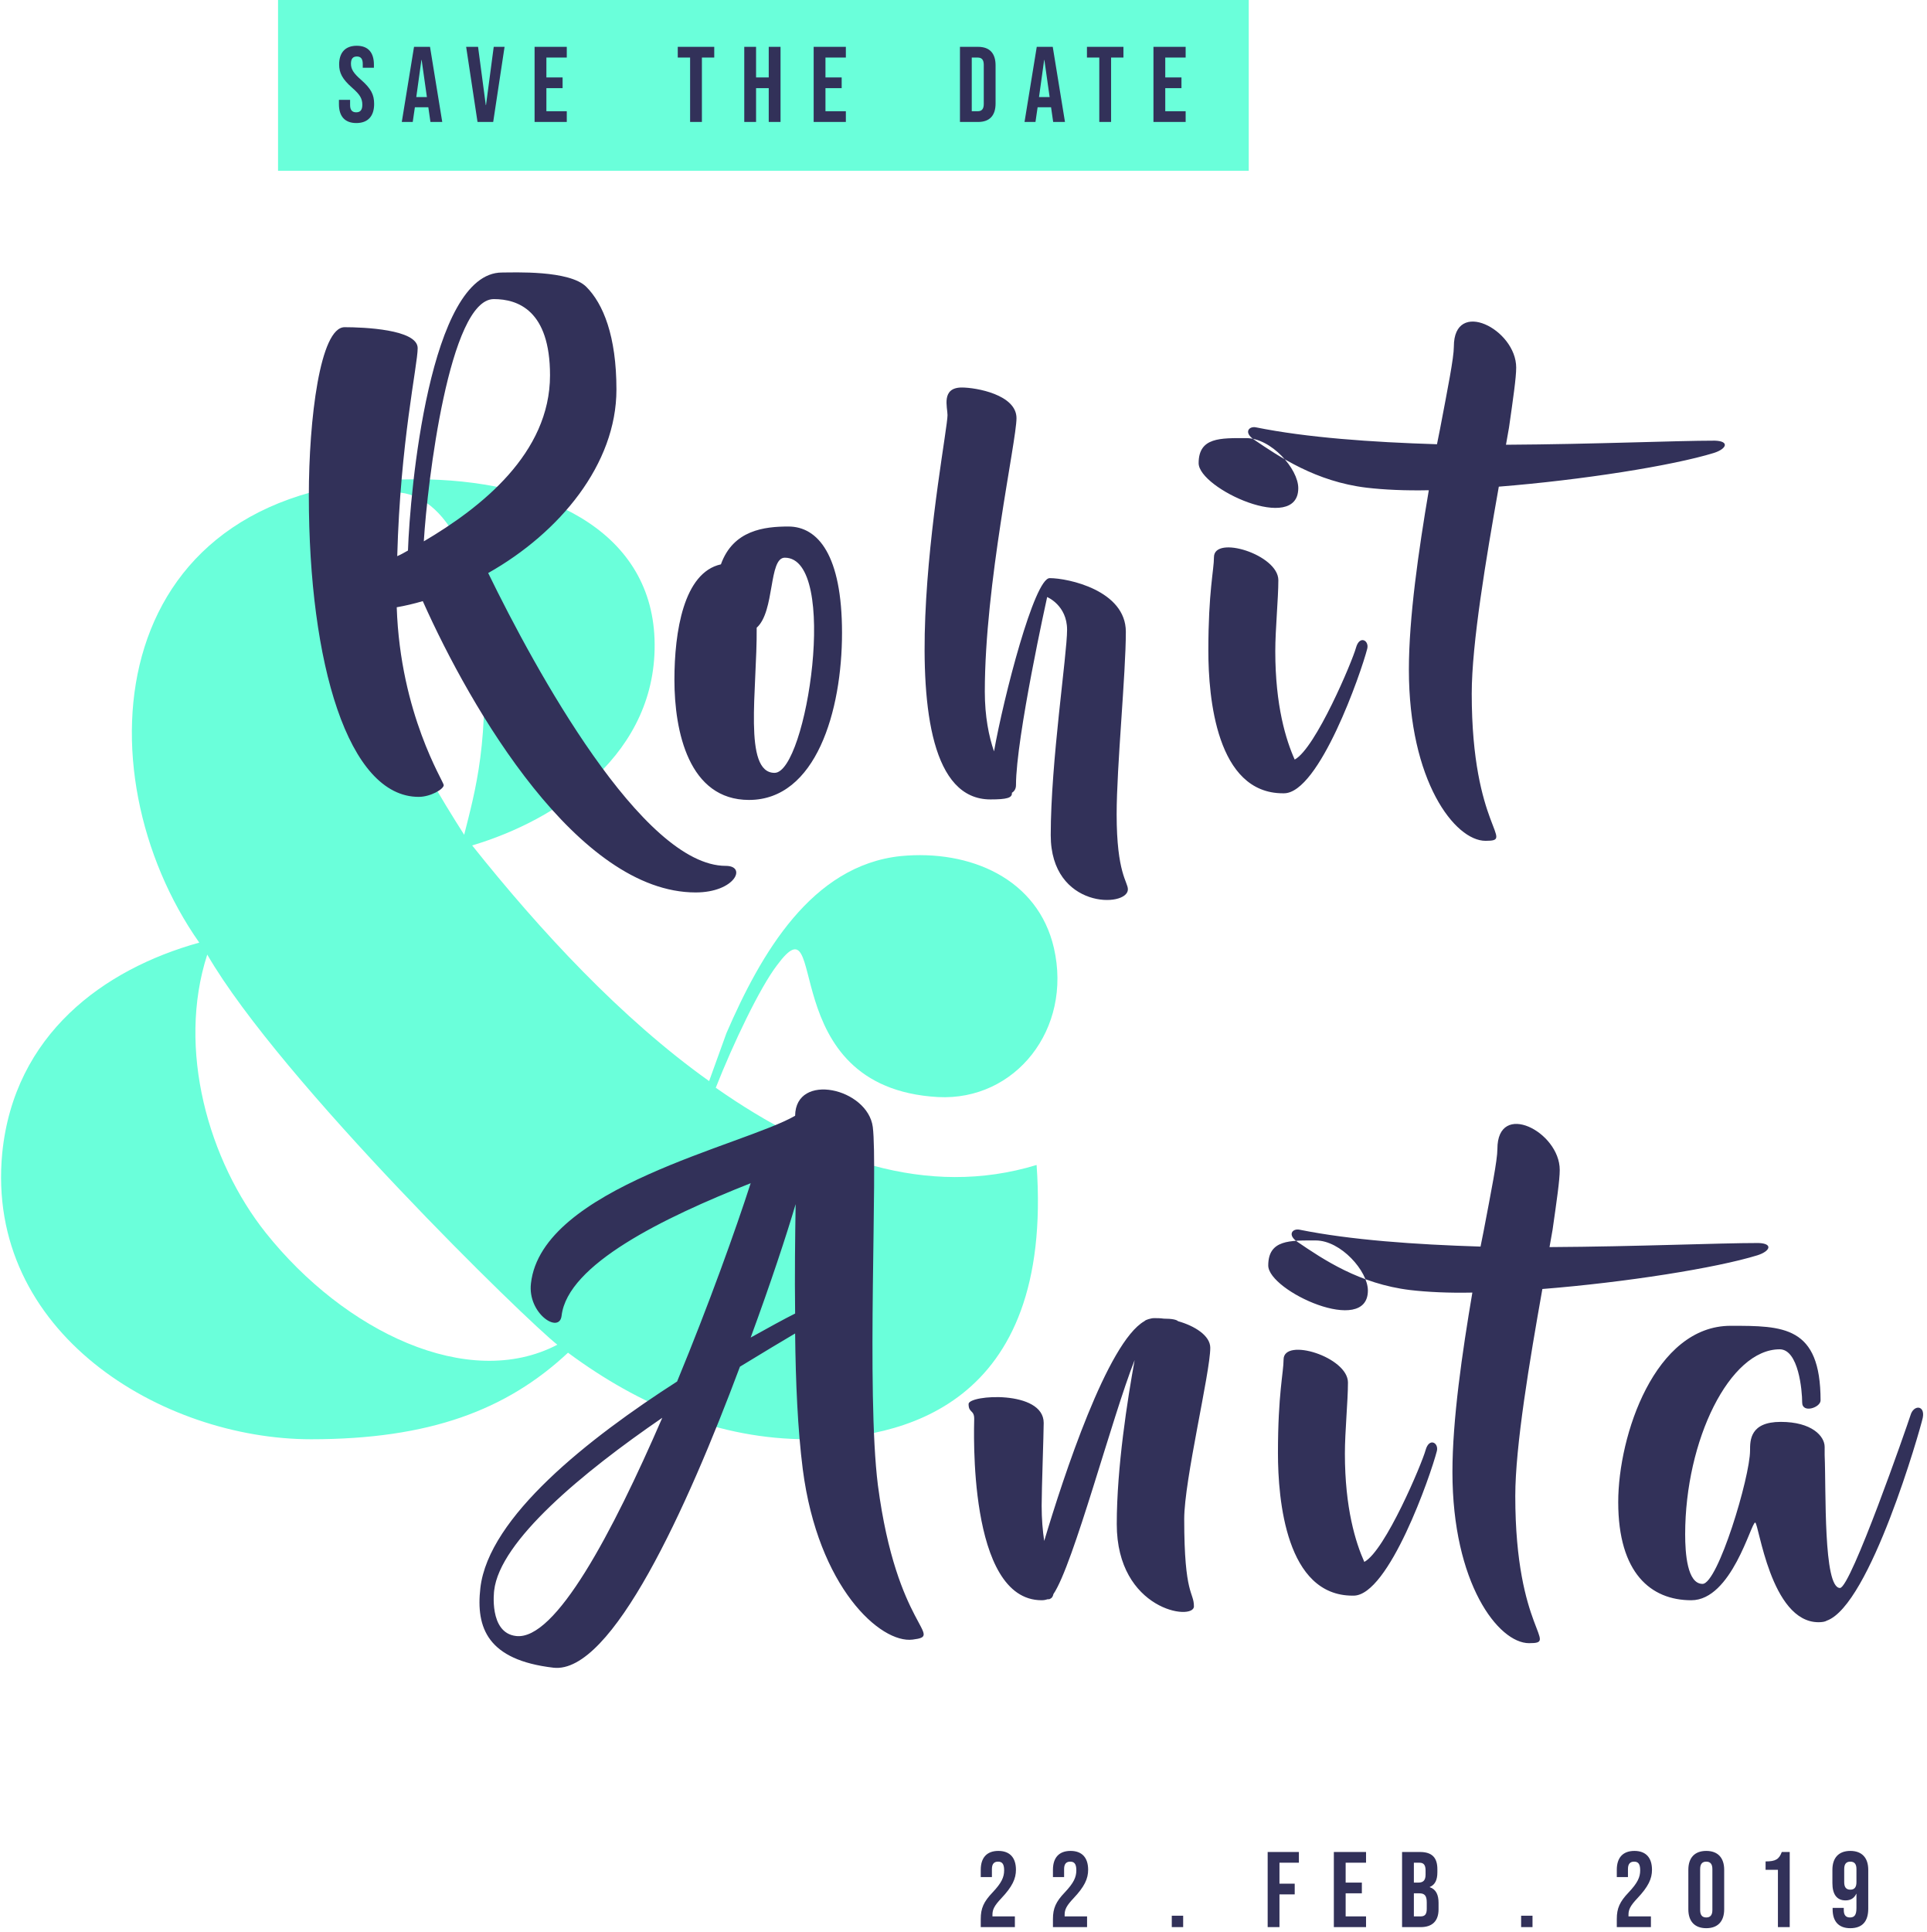
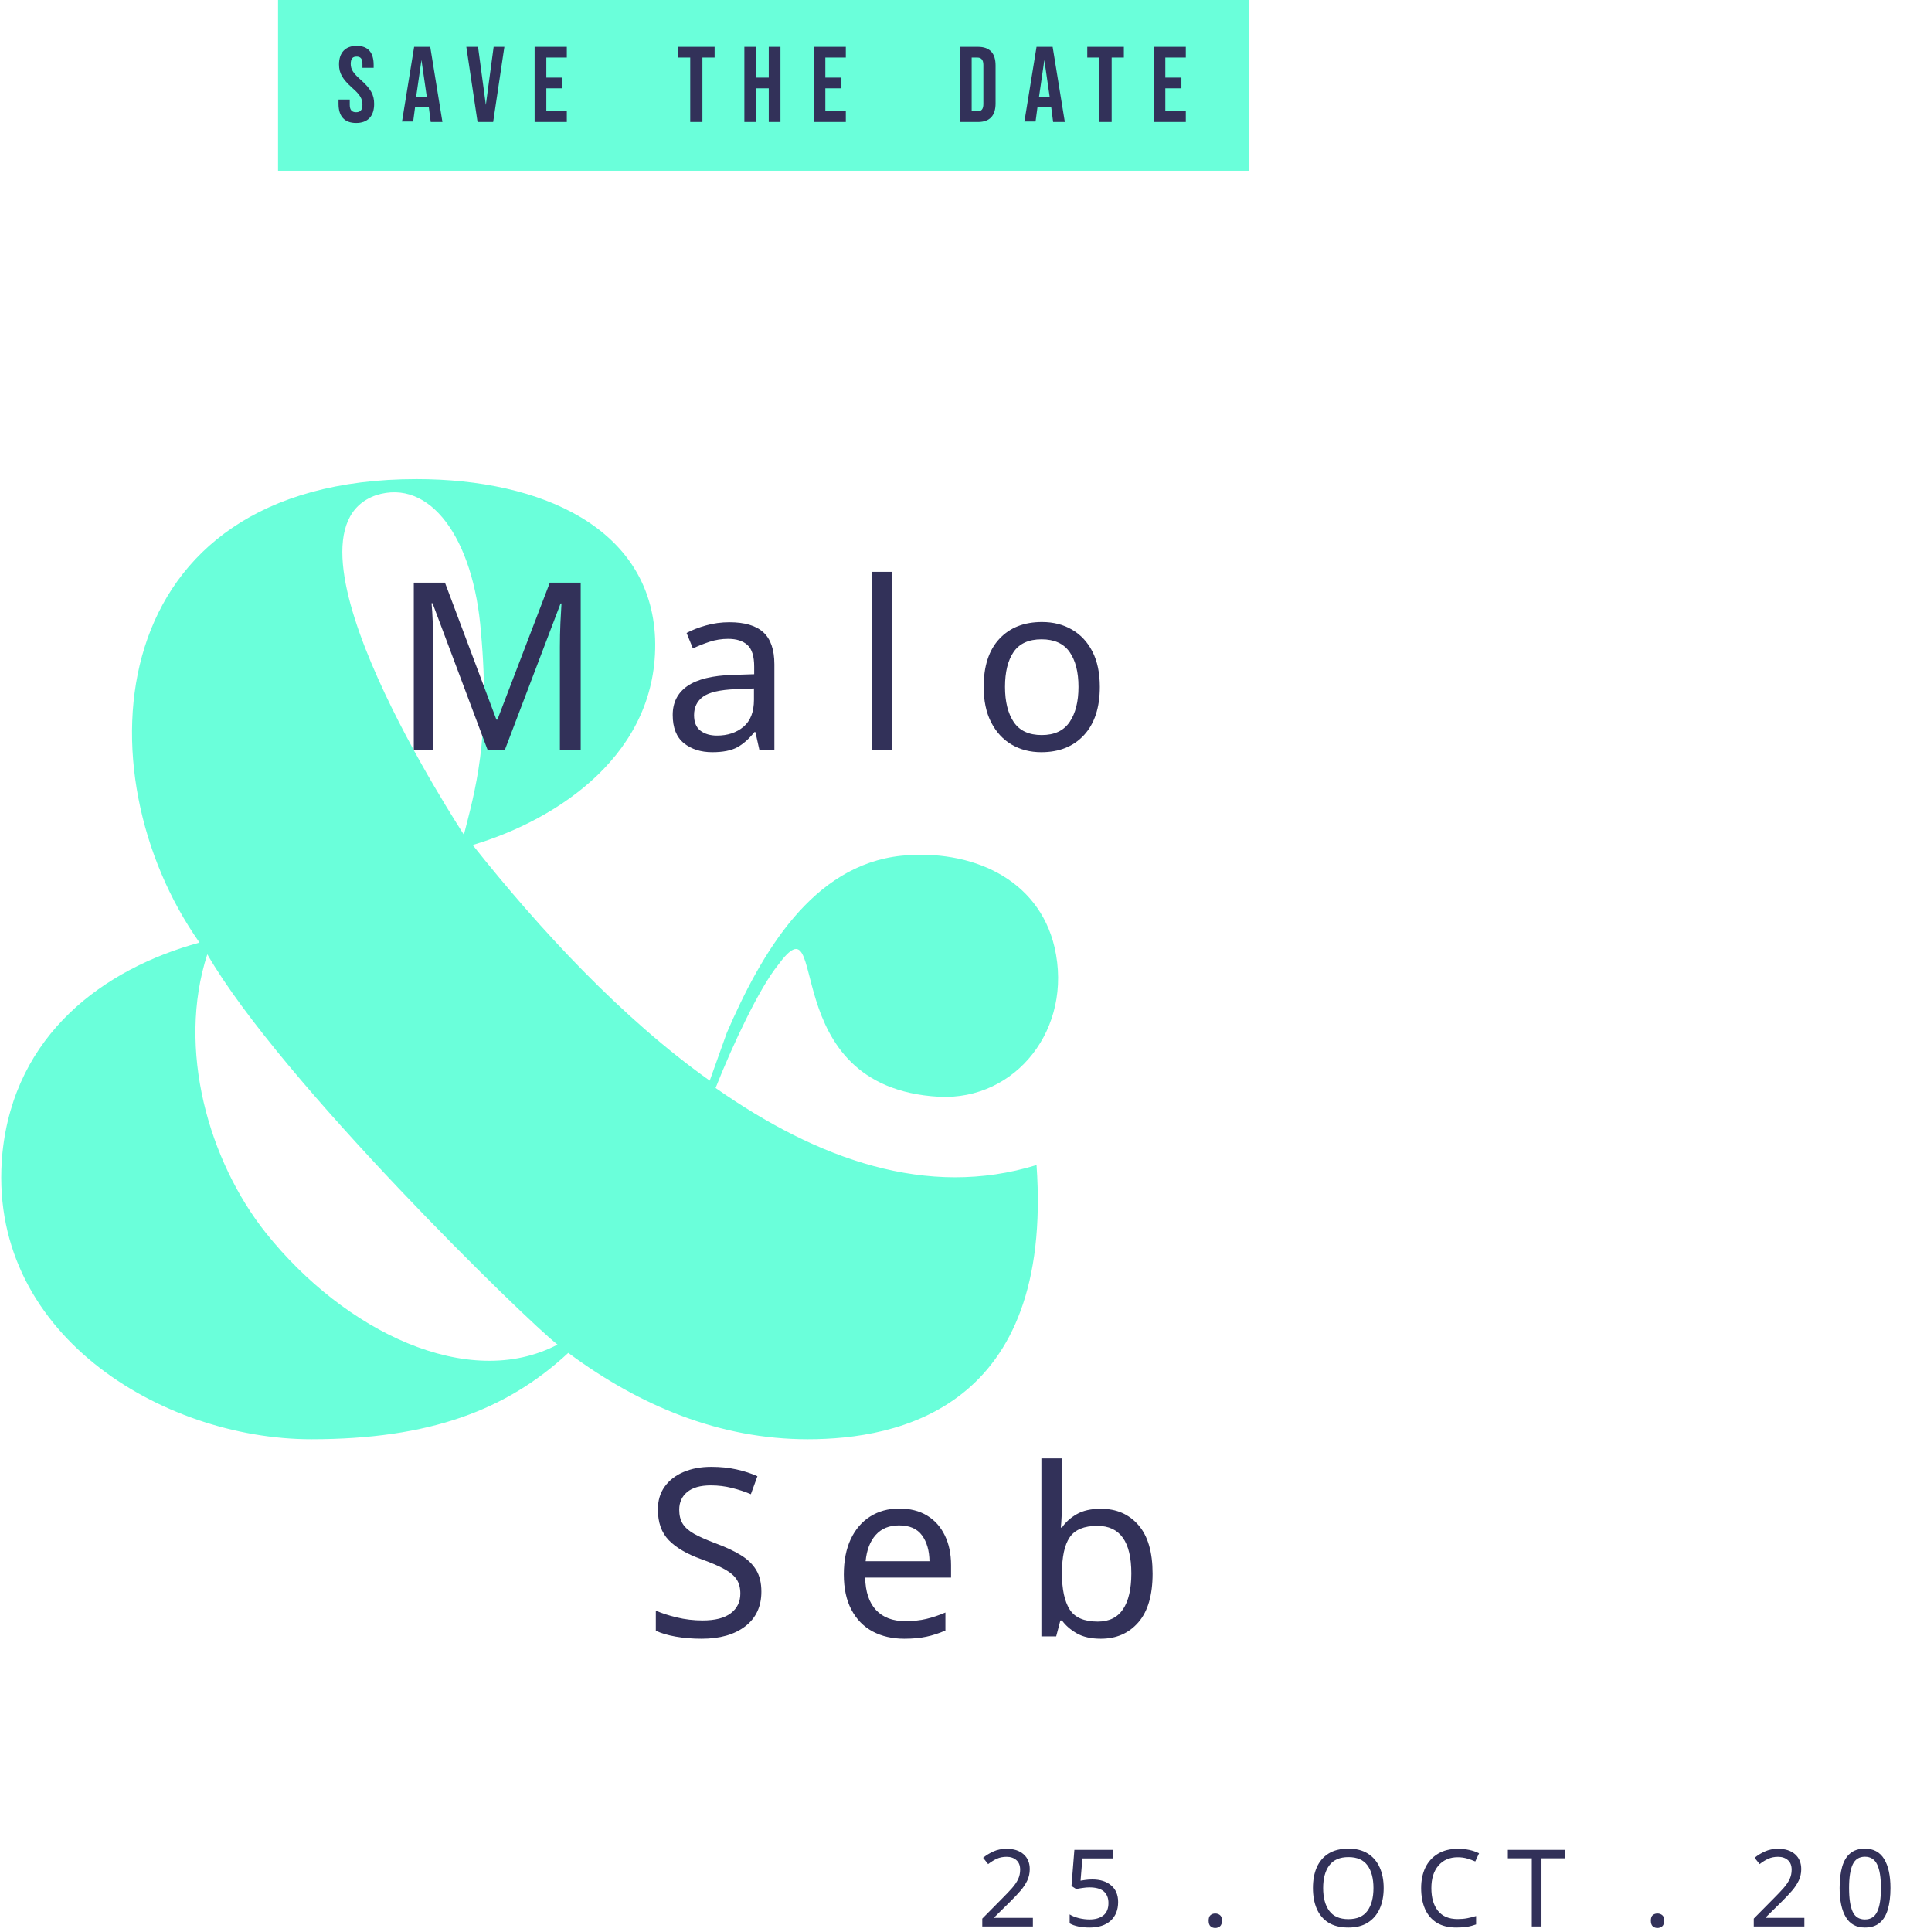
- <svg xmlns="http://www.w3.org/2000/svg" width="395px" height="396px" viewBox="0 0 395 396" version="1.1">
-   <g id="Page-2" stroke="none" stroke-width="1" fill="none" fill-rule="evenodd">
+ <svg xmlns="http://www.w3.org/2000/svg" version="1.1" id="Layer_1" x="0px" y="0px" viewBox="148 -148 395 396" style="enable-background:new 148 -148 395 396;" xml:space="preserve">
+   <style type="text/css">
+ 	.st0{fill:#6AFFDA;}
+ 	.st1{fill:#323159;}
+ 	.st2{font-family:'BebasNeue-Regular';}
+ 	.st3{font-size:22px;}
+ 	.st4{letter-spacing:5;}
+ 	.st5{font-family:'Amsterdam-1';}
+ 	.st6{font-size:48px;}
+ 	.st7{letter-spacing:12;}
+ </style>
+   <g id="Page-2">
    <g id="one" transform="translate(-889, -269)">
      <g id="name" transform="translate(881, 269)">
        <g id="Group-3">
-           <path d="M154.739,222.954 C175.753,237.691 198.132,245.606 220.51,238.783 C224.058,288.725 192.128,295.002 173.57,295.002 C155.558,295.002 139.183,288.179 124.446,277.263 C111.893,288.998 96.064,295.002 71.775,295.002 C41.209,295.002 4.912,273.169 8.46,236.327 C10.916,212.038 29.201,198.665 48.851,193.207 C24.289,158.275 28.655,98.235 93.335,98.235 C118.988,98.235 141.367,108.332 142.185,130.984 C143.004,154.454 122.263,168.099 104.797,173.285 C118.715,190.751 135.363,208.763 153.375,221.59 L156.923,211.765 C164.018,195.39 174.389,177.378 192.674,175.468 C206.865,174.103 220.783,180.107 224.058,194.299 C227.879,210.946 216.144,225.683 200.315,224.864 C166.201,222.954 178.209,183.109 167.293,197.846 C163.745,202.486 158.287,213.948 154.739,222.954 Z M85.148,101.51 C62.496,109.424 102.887,170.556 103.16,171.101 C105.343,162.368 108.618,151.452 106.707,129.619 C105.07,110.243 96.064,97.962 85.148,101.51 Z M62.496,252.701 C78.598,272.896 103.978,285.177 122.263,275.625 C116.259,270.986 65.498,221.59 50.488,195.663 C44.211,215.04 50.761,237.964 62.496,252.701 Z" id="&amp;" fill="#6AFFDA" />
-           <path d="M156.793,177.476 C161.192,177.476 158.678,182.923 150.612,182.923 C126.519,182.923 104.626,145.526 94.674,123.214 C92.893,123.738 91.113,124.157 89.332,124.471 C90.065,146.364 98.969,160.192 98.969,160.925 C98.969,161.763 96.245,163.334 93.836,163.334 C79.38,163.334 71.314,135.994 71.314,101.635 C71.314,85.922 73.619,67.066 78.647,67.066 C82.418,67.066 93.627,67.485 93.627,71.361 C93.627,74.818 90.065,90.636 89.437,113.996 C90.17,113.681 90.903,113.262 91.636,112.843 C92.055,100.797 96.036,55.858 110.911,55.858 C113.32,55.858 124.738,55.334 128.195,58.791 C131.652,62.248 134.375,68.847 134.375,79.846 C134.375,95.14 122.748,109.177 108.083,117.452 C117.72,137.251 139.718,177.476 156.793,177.476 Z M109.235,61.305 C100.121,61.305 95.617,98.911 94.884,110.958 C106.616,104.044 120.758,92.94 120.758,76.913 C120.758,63.61 114.158,61.305 109.235,61.305 Z M169.621,107.92 C175.697,107.92 180.62,113.786 180.62,129.709 C180.62,145.736 175.278,163.963 161.555,163.963 C149.194,163.963 146.261,149.926 146.261,139.346 C146.261,129.499 148.147,117.348 155.794,115.672 C158.308,108.653 164.698,107.92 169.621,107.92 Z M166.793,158.411 C173.392,158.411 180.096,114.31 168.888,114.31 C165.536,114.31 166.897,125.309 163.126,128.661 C163.231,141.336 160.298,158.411 166.793,158.411 Z M236.921,166.896 C236.921,179.047 239.225,180.723 239.225,182.294 C239.225,186.066 223.408,186.38 223.408,171.191 C223.408,156.106 226.76,134.213 226.76,129.08 C226.76,124.052 222.674,122.376 222.674,122.376 C222.674,122.376 216.284,151.183 216.284,160.925 C216.284,161.658 215.97,162.182 215.446,162.496 C215.551,163.544 214.399,163.858 211.047,163.858 C187.163,163.858 202.248,90.007 202.248,85.084 C202.248,83.513 200.886,79.427 205.181,79.427 C208.114,79.427 216.389,80.894 216.389,85.712 C216.389,90.426 209.894,119.652 209.894,141.755 C209.894,146.888 210.733,150.973 211.78,154.011 C213.77,142.803 220.056,118.5 223.198,118.5 C226.969,118.5 238.806,121.014 238.806,129.499 C238.806,138.089 236.921,157.154 236.921,166.896 Z M274.156,100.063 C274.156,109.491 253.73,100.168 253.73,94.931 C253.73,89.588 258.234,89.798 263.472,89.798 C268.605,89.798 274.156,96.083 274.156,100.063 Z M285.994,132.746 C286.727,130.128 288.717,131.28 288.298,132.956 C287.041,137.879 278.451,162.601 271.223,162.601 L271.014,162.601 C257.396,162.601 255.72,143.012 255.72,133.375 C255.72,121.224 256.872,116.824 256.872,114.205 C256.872,109.596 270.071,113.681 270.071,118.919 C270.071,122.69 269.443,128.975 269.443,133.48 C269.443,144.688 271.642,151.707 273.423,155.687 C277.718,153.383 285.26,135.47 285.994,132.746 Z M359.579,90.321 C362.616,90.426 361.988,91.998 359.369,92.836 C350.884,95.454 332.343,98.387 315.268,99.749 C312.649,114.519 309.716,131.908 309.716,142.174 C309.716,170.038 318.83,172.343 312.544,172.343 C306.259,172.343 296.832,160.087 296.832,137.251 C296.832,126.566 298.822,112.843 300.917,100.483 C296.098,100.587 291.699,100.378 288.137,99.959 C277.767,98.702 270.329,93.674 265.091,90.112 C262.892,88.645 264.044,87.284 265.51,87.598 C275.881,89.693 289.08,90.636 302.593,91.055 L303.221,87.912 C304.793,79.637 306.05,73.352 306.05,71.047 C306.05,60.991 318.83,67.485 318.83,75.342 C318.83,77.437 318.201,81.732 317.363,87.598 L316.735,91.16 C334.752,91.055 351.408,90.321 359.579,90.321 Z" id="Rohit" fill="#323159" />
-           <path d="M187.977,304.431 C191.853,333.971 201.804,335.228 195.1,336.066 C188.501,336.904 175.721,325.381 172.578,301.183 C171.531,293.013 171.112,283.166 171.007,273.319 C168.493,274.786 164.512,277.195 159.694,280.128 C148.799,309.249 133.401,343.189 121.459,341.827 C107.946,340.256 105.536,333.657 106.479,325.486 C108.155,310.925 128.687,294.793 146.809,283.166 C153.304,267.453 158.856,251.949 161.893,242.522 C143.876,249.645 124.392,259.177 123.135,269.653 C122.716,273.529 116.116,269.234 116.85,263.053 C119.049,243.36 160.532,234.77 171.007,228.694 C171.112,219.686 185.882,223.038 186.929,230.999 C187.977,239.379 185.567,285.261 187.977,304.431 Z M113.812,335.333 C121.878,336.275 133.505,314.277 143.771,290.603 C127.43,301.812 110.46,315.849 109.307,326.01 C109.307,326.01 108.155,334.704 113.812,335.333 Z M171.007,269.234 C170.902,261.272 171.007,253.416 171.112,246.817 C169.226,253.206 165.979,263.053 161.893,274.157 C165.664,272.062 168.702,270.386 171.007,269.234 Z M256.115,276.252 C256.115,281.28 250.772,303.383 250.772,311.344 C250.772,327.162 252.763,326.219 252.763,329.257 C252.763,332.295 236.945,330.095 236.945,312.392 C236.945,300.764 239.145,286.832 240.611,278.766 C236.002,290.394 228.041,320.772 223.956,326.743 C223.851,327.267 223.641,327.581 223.117,327.79 L222.803,327.79 C222.489,327.895 222.07,328 221.546,328 C206.252,328 207.719,292.384 207.719,290.813 C207.719,288.927 206.567,289.66 206.567,287.775 C206.567,285.889 221.965,284.842 221.965,291.651 C221.965,293.851 221.546,305.164 221.546,308.621 C221.546,311.344 221.756,313.754 222.07,315.849 C226.051,302.545 235.059,275.1 242.602,270.805 C242.811,270.595 243.125,270.491 243.44,270.386 C243.859,270.281 244.173,270.176 244.592,270.176 C245.22,270.176 245.849,270.176 246.582,270.281 C248.258,270.281 249.201,270.491 249.515,270.805 C252.867,271.748 256.115,273.738 256.115,276.252 Z M288.427,264.52 C288.427,273.948 268,264.625 268,259.387 C268,254.044 272.505,254.254 277.742,254.254 C282.875,254.254 288.427,260.539 288.427,264.52 Z M300.264,297.203 C300.997,294.584 302.988,295.736 302.569,297.412 C301.312,302.336 292.722,327.057 285.494,327.057 L285.284,327.057 C271.667,327.057 269.99,307.468 269.99,297.831 C269.99,285.68 271.143,281.28 271.143,278.661 C271.143,274.052 284.342,278.138 284.342,283.375 C284.342,287.146 283.713,293.432 283.713,297.936 C283.713,309.144 285.913,316.163 287.694,320.144 C291.989,317.839 299.531,299.926 300.264,297.203 Z M368.507,254.778 C371.544,254.883 370.916,256.454 368.297,257.292 C359.812,259.911 341.271,262.844 324.196,264.206 C321.577,278.976 318.644,296.365 318.644,306.63 C318.644,334.495 327.758,336.799 321.473,336.799 C315.187,336.799 305.76,324.543 305.76,301.707 C305.76,291.022 307.75,277.3 309.845,264.939 C305.026,265.044 300.627,264.834 297.065,264.415 C286.695,263.158 279.257,258.13 274.02,254.568 C271.82,253.102 272.972,251.74 274.439,252.054 C284.809,254.149 298.008,255.092 311.521,255.511 L312.15,252.368 C313.721,244.093 314.978,237.808 314.978,235.503 C314.978,225.447 327.758,231.942 327.758,239.798 C327.758,241.893 327.129,246.188 326.291,252.054 L325.663,255.616 C343.68,255.511 360.336,254.778 368.507,254.778 Z M399.667,290.079 C400.295,287.88 402.705,287.984 402.181,290.603 C401.657,293.013 391.391,329.048 382.487,332.19 C382.173,332.4 381.544,332.504 380.811,332.504 C370.964,332.504 368.555,312.078 367.822,312.078 C366.984,312.078 363.003,328 354.728,328 C346.452,328 339.748,322.448 339.748,307.887 C339.748,294.165 347.29,271.748 362.794,271.748 C373.583,271.748 381.23,271.748 381.23,287.042 C381.23,288.508 377.459,289.765 377.459,287.461 C377.459,285.051 376.726,276.566 372.85,276.566 C362.584,276.566 353.471,295.212 353.471,314.487 C353.471,318.363 353.89,324.648 357.032,324.648 C360.175,324.648 366.774,302.755 366.774,297.307 C366.774,295.212 366.774,291.441 373.06,291.441 C379.449,291.441 382.068,294.374 382.068,296.574 C382.068,297.203 382.068,297.726 382.068,298.25 C382.383,305.373 381.754,325.486 385.211,325.486 C387.411,325.486 398.933,292.384 399.667,290.079 Z" id="Anita" fill="#323159" />
-           <rect id="Rectangle" fill="#6AFFDA" x="65" y="0" width="199" height="35" />
-           <path d="M81.048,25.22 C78.672,25.22 77.484,23.812 77.484,21.348 L77.484,20.468 L79.772,20.468 L79.772,21.524 C79.772,22.624 80.256,23.02 81.026,23.02 C81.796,23.02 82.28,22.624 82.28,21.48 C82.28,20.204 81.796,19.39 80.212,18.004 C78.188,16.222 77.528,14.968 77.528,13.208 C77.528,10.788 78.782,9.38 81.136,9.38 C83.49,9.38 84.656,10.788 84.656,13.252 L84.656,13.89 L82.368,13.89 L82.368,13.098 C82.368,11.998 81.928,11.58 81.158,11.58 C80.388,11.58 79.948,11.998 79.948,13.054 C79.948,14.176 80.454,14.99 82.038,16.376 C84.062,18.158 84.7,19.39 84.7,21.304 C84.7,23.812 83.424,25.22 81.048,25.22 Z M90.37,25 L92.878,9.6 L96.156,9.6 L98.664,25 L96.244,25 L95.804,21.942 L95.804,21.986 L93.054,21.986 L92.614,25 L90.37,25 Z M93.34,19.896 L95.518,19.896 L94.44,12.284 L94.396,12.284 L93.34,19.896 Z M105.896,25 L103.564,9.6 L106.006,9.6 L107.59,21.546 L107.634,21.546 L109.218,9.6 L111.44,9.6 L109.108,25 L105.896,25 Z M117.594,25 L117.594,9.6 L124.194,9.6 L124.194,11.8 L120.014,11.8 L120.014,15.87 L123.336,15.87 L123.336,18.07 L120.014,18.07 L120.014,22.8 L124.194,22.8 L124.194,25 L117.594,25 Z M149.476,25 L149.476,11.8 L146.946,11.8 L146.946,9.6 L154.426,9.6 L154.426,11.8 L151.896,11.8 L151.896,25 L149.476,25 Z M160.58,25 L160.58,9.6 L163,9.6 L163,15.87 L165.596,15.87 L165.596,9.6 L168.016,9.6 L168.016,25 L165.596,25 L165.596,18.07 L163,18.07 L163,25 L160.58,25 Z M174.807,25 L174.807,9.6 L181.407,9.6 L181.407,11.8 L177.227,11.8 L177.227,15.87 L180.549,15.87 L180.549,18.07 L177.227,18.07 L177.227,22.8 L181.407,22.8 L181.407,25 L174.807,25 Z M204.797,25 L204.797,9.6 L208.493,9.6 C210.913,9.6 212.101,10.942 212.101,13.406 L212.101,21.194 C212.101,23.658 210.913,25 208.493,25 L204.797,25 Z M207.217,22.8 L208.449,22.8 C209.219,22.8 209.681,22.404 209.681,21.304 L209.681,13.296 C209.681,12.196 209.219,11.8 208.449,11.8 L207.217,11.8 L207.217,22.8 Z M218.035,25 L220.543,9.6 L223.821,9.6 L226.329,25 L223.909,25 L223.469,21.942 L223.469,21.986 L220.719,21.986 L220.279,25 L218.035,25 Z M221.005,19.896 L223.183,19.896 L222.105,12.284 L222.061,12.284 L221.005,19.896 Z M233.363,25 L233.363,11.8 L230.833,11.8 L230.833,9.6 L238.313,9.6 L238.313,11.8 L235.783,11.8 L235.783,25 L233.363,25 Z M244.467,25 L244.467,9.6 L251.067,9.6 L251.067,11.8 L246.887,11.8 L246.887,15.87 L250.209,15.87 L250.209,18.07 L246.887,18.07 L246.887,22.8 L251.067,22.8 L251.067,25 L244.467,25 Z" id="Save-the-Date" fill="#323159" />
-         </g>
-         <g id="Group-7" transform="translate(208, 375)" fill="#323159">
-           <path d="M1.061,20 L1.061,18.328 C1.061,16.128 1.677,14.786 3.481,12.894 C5.329,10.936 5.857,9.77 5.857,8.34 C5.857,6.954 5.373,6.58 4.603,6.58 C3.833,6.58 3.349,6.998 3.349,8.098 L3.349,9.748 L1.061,9.748 L1.061,8.252 C1.061,5.788 2.293,4.38 4.669,4.38 C7.045,4.38 8.277,5.788 8.277,8.252 C8.277,10.078 7.529,11.706 5.285,14.082 C3.833,15.622 3.459,16.392 3.459,17.47 L3.459,17.8 L8.057,17.8 L8.057,20 L1.061,20 Z M15.861,20 L15.861,18.328 C15.861,16.128 16.477,14.786 18.281,12.894 C20.129,10.936 20.657,9.77 20.657,8.34 C20.657,6.954 20.173,6.58 19.403,6.58 C18.633,6.58 18.149,6.998 18.149,8.098 L18.149,9.748 L15.861,9.748 L15.861,8.252 C15.861,5.788 17.093,4.38 19.469,4.38 C21.845,4.38 23.077,5.788 23.077,8.252 C23.077,10.078 22.329,11.706 20.085,14.082 C18.633,15.622 18.259,16.392 18.259,17.47 L18.259,17.8 L22.857,17.8 L22.857,20 L15.861,20 Z M40.225,20 L40.225,17.668 L42.557,17.668 L42.557,20 L40.225,20 Z M59.881,20 L59.881,4.6 L66.283,4.6 L66.283,6.8 L62.301,6.8 L62.301,11.09 L65.425,11.09 L65.425,13.29 L62.301,13.29 L62.301,20 L59.881,20 Z M73.449,20 L73.449,4.6 L80.049,4.6 L80.049,6.8 L75.869,6.8 L75.869,10.87 L79.191,10.87 L79.191,13.07 L75.869,13.07 L75.869,17.8 L80.049,17.8 L80.049,20 L73.449,20 Z M87.435,20 L87.435,4.6 L91.087,4.6 C93.595,4.6 94.673,5.766 94.673,8.142 L94.673,8.758 C94.673,10.342 94.189,11.332 93.111,11.772 L93.111,11.816 C94.409,12.256 94.915,13.4 94.915,15.028 L94.915,16.348 C94.915,18.724 93.661,20 91.241,20 L87.435,20 Z M89.855,10.87 L90.801,10.87 C91.703,10.87 92.253,10.474 92.253,9.242 L92.253,8.384 C92.253,7.284 91.879,6.8 91.021,6.8 L89.855,6.8 L89.855,10.87 Z M89.855,17.8 L91.241,17.8 C92.055,17.8 92.495,17.426 92.495,16.282 L92.495,14.94 C92.495,13.51 92.033,13.07 90.933,13.07 L89.855,13.07 L89.855,17.8 Z M111.843,20 L111.843,17.668 L114.175,17.668 L114.175,20 L111.843,20 Z M131.455,20 L131.455,18.328 C131.455,16.128 132.071,14.786 133.875,12.894 C135.723,10.936 136.251,9.77 136.251,8.34 C136.251,6.954 135.767,6.58 134.997,6.58 C134.227,6.58 133.743,6.998 133.743,8.098 L133.743,9.748 L131.455,9.748 L131.455,8.252 C131.455,5.788 132.687,4.38 135.063,4.38 C137.439,4.38 138.671,5.788 138.671,8.252 C138.671,10.078 137.923,11.706 135.679,14.082 C134.227,15.622 133.853,16.392 133.853,17.47 L133.853,17.8 L138.451,17.8 L138.451,20 L131.455,20 Z M149.797,20.22 C147.421,20.22 146.123,18.812 146.123,16.348 L146.123,8.252 C146.123,5.788 147.421,4.38 149.797,4.38 C152.173,4.38 153.471,5.788 153.471,8.252 L153.471,16.348 C153.471,18.812 152.173,20.22 149.797,20.22 Z M149.797,18.02 C150.567,18.02 151.051,17.602 151.051,16.502 L151.051,8.098 C151.051,6.998 150.567,6.58 149.797,6.58 C149.027,6.58 148.543,6.998 148.543,8.098 L148.543,16.502 C148.543,17.602 149.027,18.02 149.797,18.02 Z M164.487,20 L164.487,8.252 L161.957,8.252 L161.957,6.536 C164.003,6.536 164.729,6.096 165.279,4.6 L166.907,4.6 L166.907,20 L164.487,20 Z M179.309,20.22 C176.933,20.22 175.701,18.812 175.701,16.348 L175.701,16.062 L177.989,16.062 L177.989,16.502 C177.989,17.602 178.473,18.02 179.243,18.02 C180.101,18.02 180.585,17.602 180.585,16.128 L180.585,13.18 L180.541,13.18 C180.123,14.06 179.419,14.522 178.341,14.522 C176.559,14.522 175.657,13.268 175.657,11.002 L175.657,8.252 C175.657,5.788 176.955,4.38 179.331,4.38 C181.707,4.38 183.005,5.788 183.005,8.252 L183.005,16.216 C183.005,18.812 181.817,20.22 179.309,20.22 Z M179.331,12.322 C180.167,12.322 180.585,11.838 180.585,10.804 L180.585,8.076 C180.585,7.064 180.167,6.58 179.331,6.58 C178.495,6.58 178.077,7.064 178.077,8.076 L178.077,10.804 C178.077,11.838 178.495,12.322 179.331,12.322 Z" id="22-.-FEB-.-2019" />
+           <path id="_x26_" class="st0" d="M302.7,75c21,14.7,43.4,22.7,65.8,15.8c3.5,49.9-28.4,56.2-46.9,56.2c-18,0-34.4-6.8-49.1-17.7      C259.9,141,244.1,147,219.8,147c-30.6,0-66.9-21.8-63.3-58.7c2.5-24.3,20.7-37.7,40.4-43.1c-24.6-34.9-20.2-95,44.5-95      c25.7,0,48,10.1,48.9,32.7c0.8,23.5-19.9,37.1-37.4,42.3c13.9,17.5,30.6,35.5,48.6,48.3l3.5-9.8c7.1-16.4,17.5-34.4,35.8-36.3      c14.2-1.4,28.1,4.6,31.4,18.8c3.8,16.6-7.9,31.4-23.7,30.6c-34.1-1.9-22.1-41.8-33-27C311.7,54.5,306.3,65.9,302.7,75z       M233.1-46.5c-22.7,7.9,17.7,69,18,69.6c2.2-8.7,5.5-19.6,3.5-41.5C253.1-37.8,244.1-50,233.1-46.5z M210.5,104.7      c16.1,20.2,41.5,32.5,59.8,22.9c-6-4.6-56.8-54-71.8-80C192.2,67,198.8,90,210.5,104.7z" />
+           <rect id="Rectangle" x="213" y="-148" class="st0" width="199" height="35" />
+           <path id="Save-the-Date" class="st1" d="M229-122.8c-2.4,0-3.6-1.4-3.6-3.9v-0.9h2.3v1.1c0,1.1,0.5,1.5,1.3,1.5      c0.8,0,1.3-0.4,1.3-1.5c0-1.3-0.5-2.1-2.1-3.5c-2-1.8-2.7-3-2.7-4.8c0-2.4,1.3-3.8,3.6-3.8c2.4,0,3.5,1.4,3.5,3.9v0.6h-2.3v-0.8      c0-1.1-0.4-1.5-1.2-1.5c-0.8,0-1.2,0.4-1.2,1.5c0,1.1,0.5,1.9,2.1,3.3c2,1.8,2.7,3,2.7,4.9C232.7-124.2,231.4-122.8,229-122.8z       M238.4-123l2.5-15.4h3.3l2.5,15.4h-2.4l-0.4-3.1v0h-2.8l-0.4,3H238.4z M241.3-128.1h2.2l-1.1-7.6h0L241.3-128.1z M253.9-123      l-2.3-15.4h2.4l1.6,11.9h0l1.6-11.9h2.2l-2.3,15.4H253.9z M265.6-123v-15.4h6.6v2.2H268v4.1h3.3v2.2H268v4.7h4.2v2.2H265.6z       M297.5-123v-13.2h-2.5v-2.2h7.5v2.2h-2.5v13.2H297.5z M308.6-123v-15.4h2.4v6.3h2.6v-6.3h2.4v15.4h-2.4v-6.9H311v6.9H308.6z       M322.8-123v-15.4h6.6v2.2h-4.2v4.1h3.3v2.2h-3.3v4.7h4.2v2.2H322.8z M352.8-123v-15.4h3.7c2.4,0,3.6,1.3,3.6,3.8v7.8      c0,2.5-1.2,3.8-3.6,3.8H352.8z M355.2-125.2h1.2c0.8,0,1.2-0.4,1.2-1.5v-8c0-1.1-0.5-1.5-1.2-1.5h-1.2V-125.2z M366-123      l2.5-15.4h3.3l2.5,15.4h-2.4l-0.4-3.1v0h-2.8l-0.4,3H366z M369-128.1h2.2l-1.1-7.6h0L369-128.1z M381.4-123v-13.2h-2.5v-2.2h7.5      v2.2h-2.5v13.2H381.4z M392.5-123v-15.4h6.6v2.2h-4.2v4.1h3.3v2.2h-3.3v4.7h4.2v2.2H392.5z" />
        </g>
      </g>
    </g>
  </g>
+   <text transform="matrix(1 0 0 1 348.3128 246.8702)" class="st1 st2 st3 st4">25 . OCT . 2019</text>
+   <text transform="matrix(1 0 0 1 228.1726 5.6923)" class="st1 st5 st6 st7">Malo</text>
+   <text transform="matrix(1 0 0 1 279.9953 187.4058)" class="st1 st5 st6 st7">Seb</text>
</svg>
